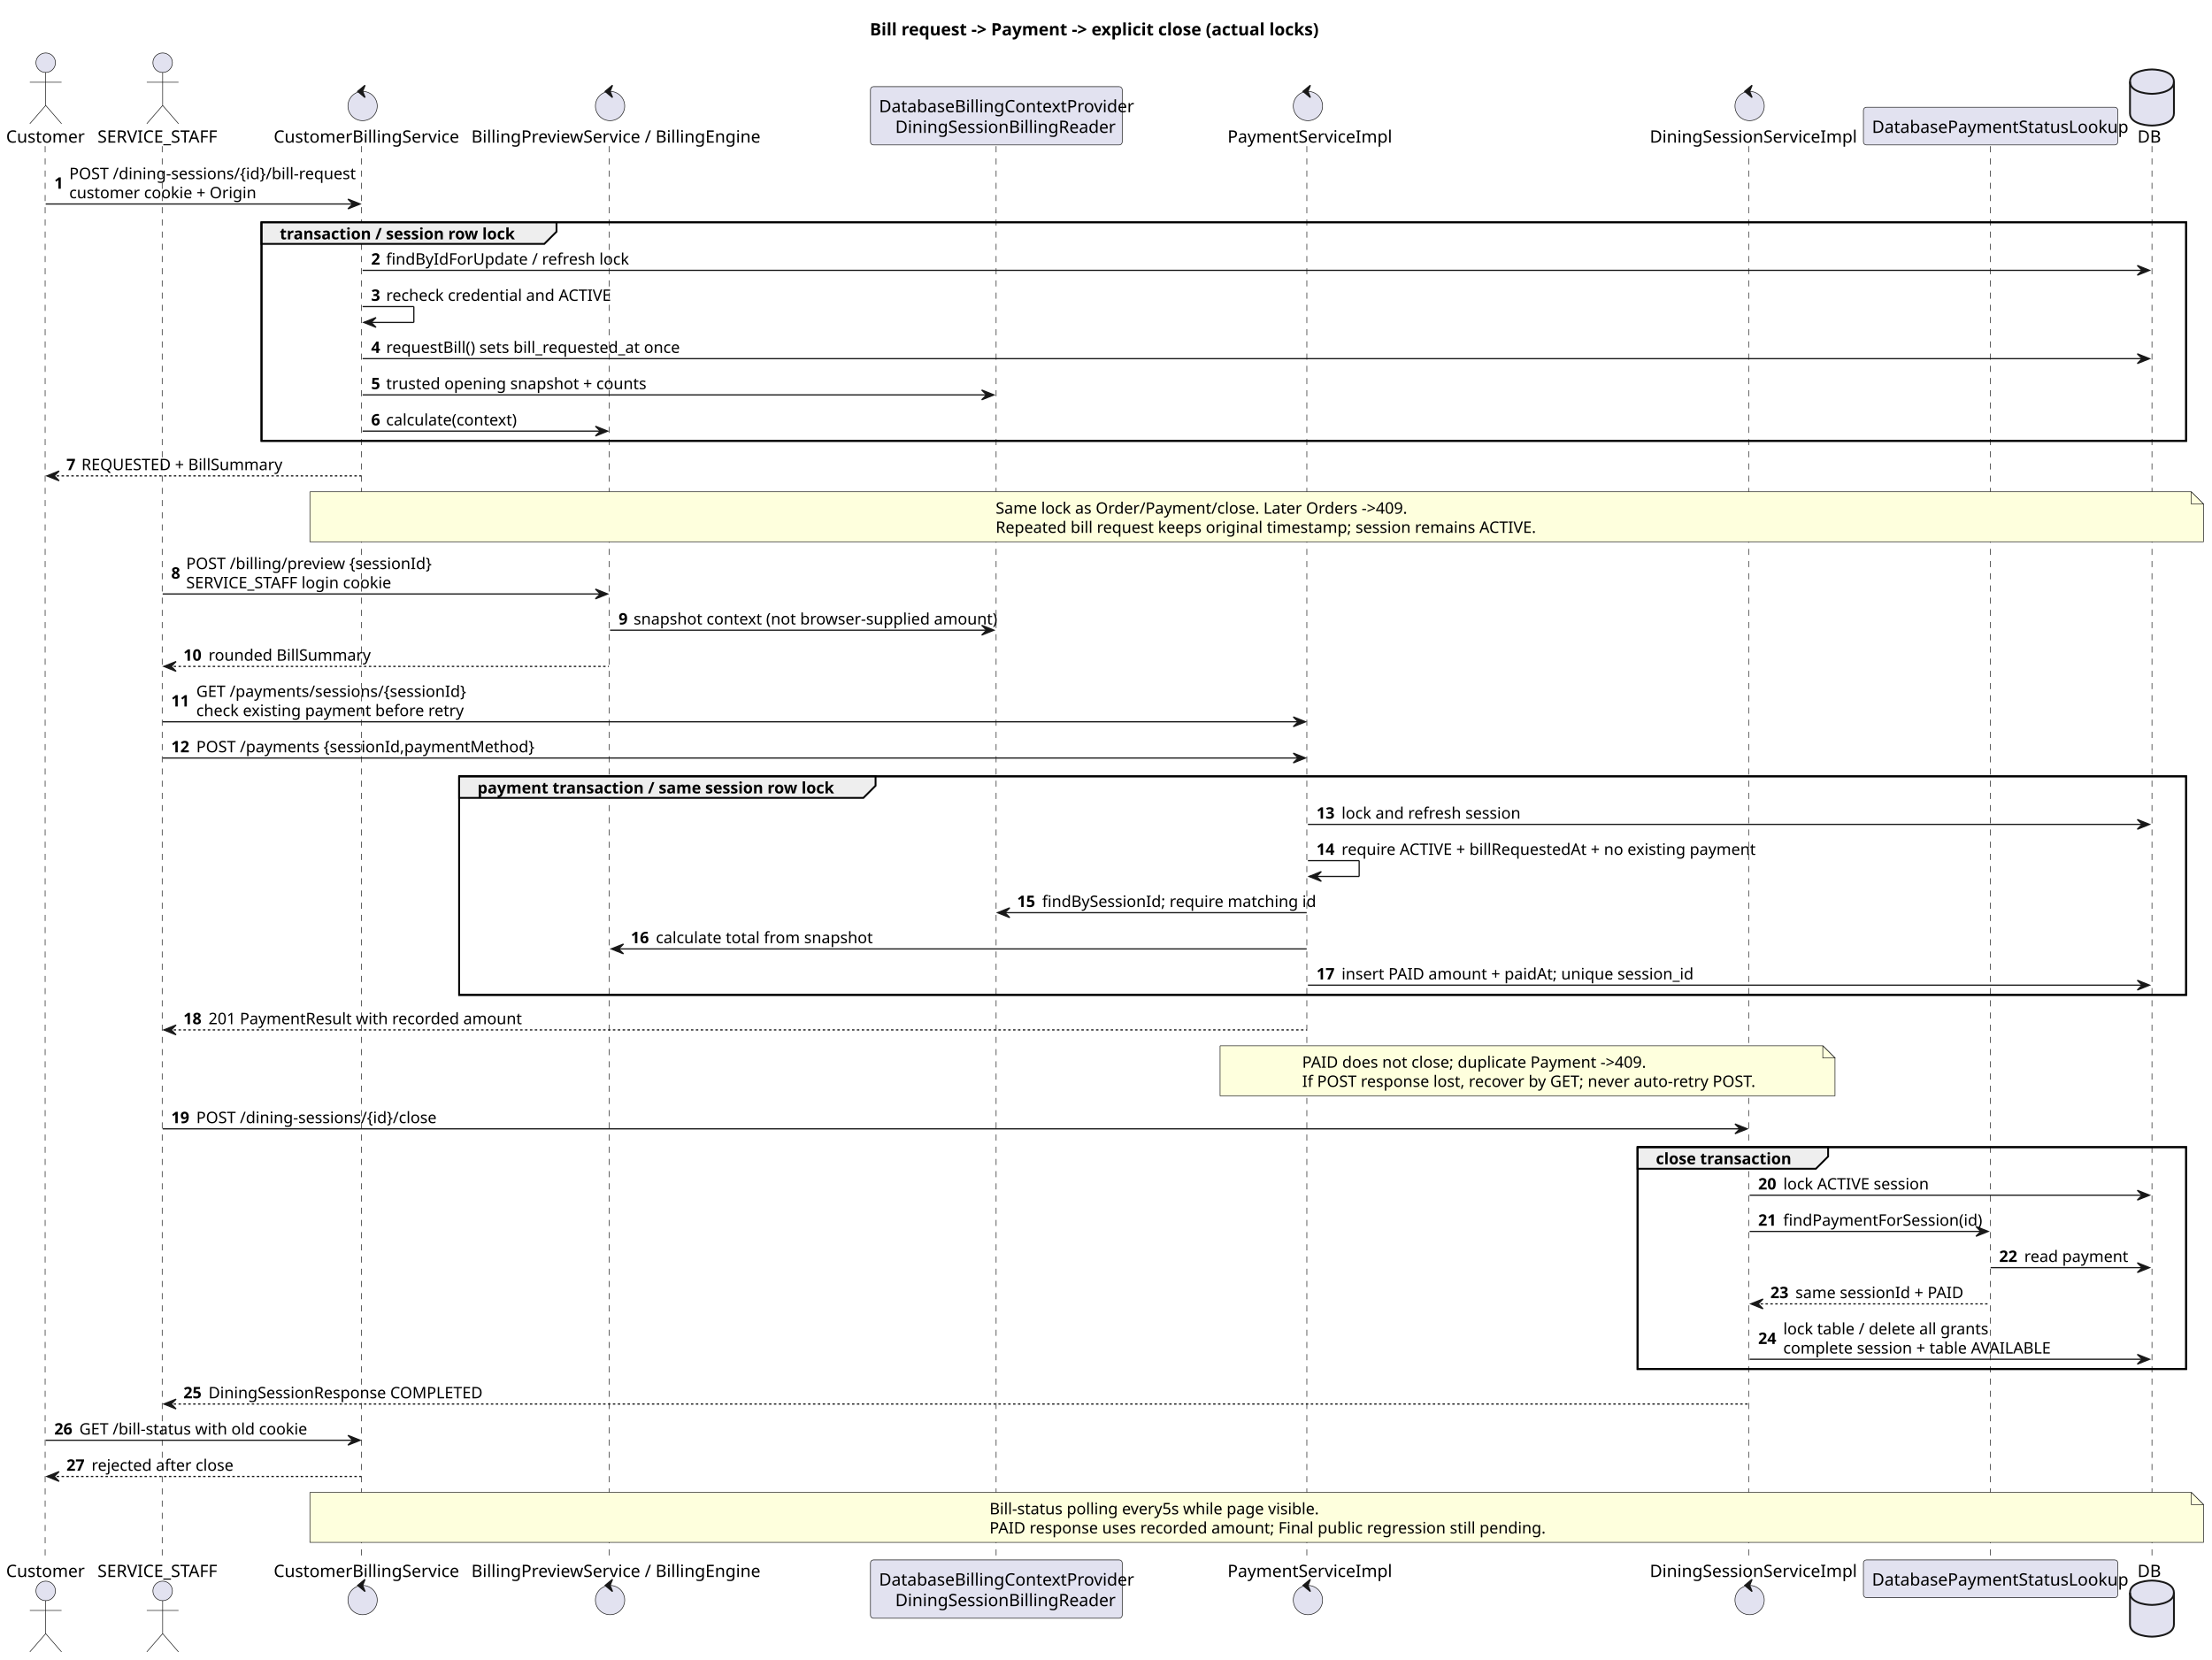
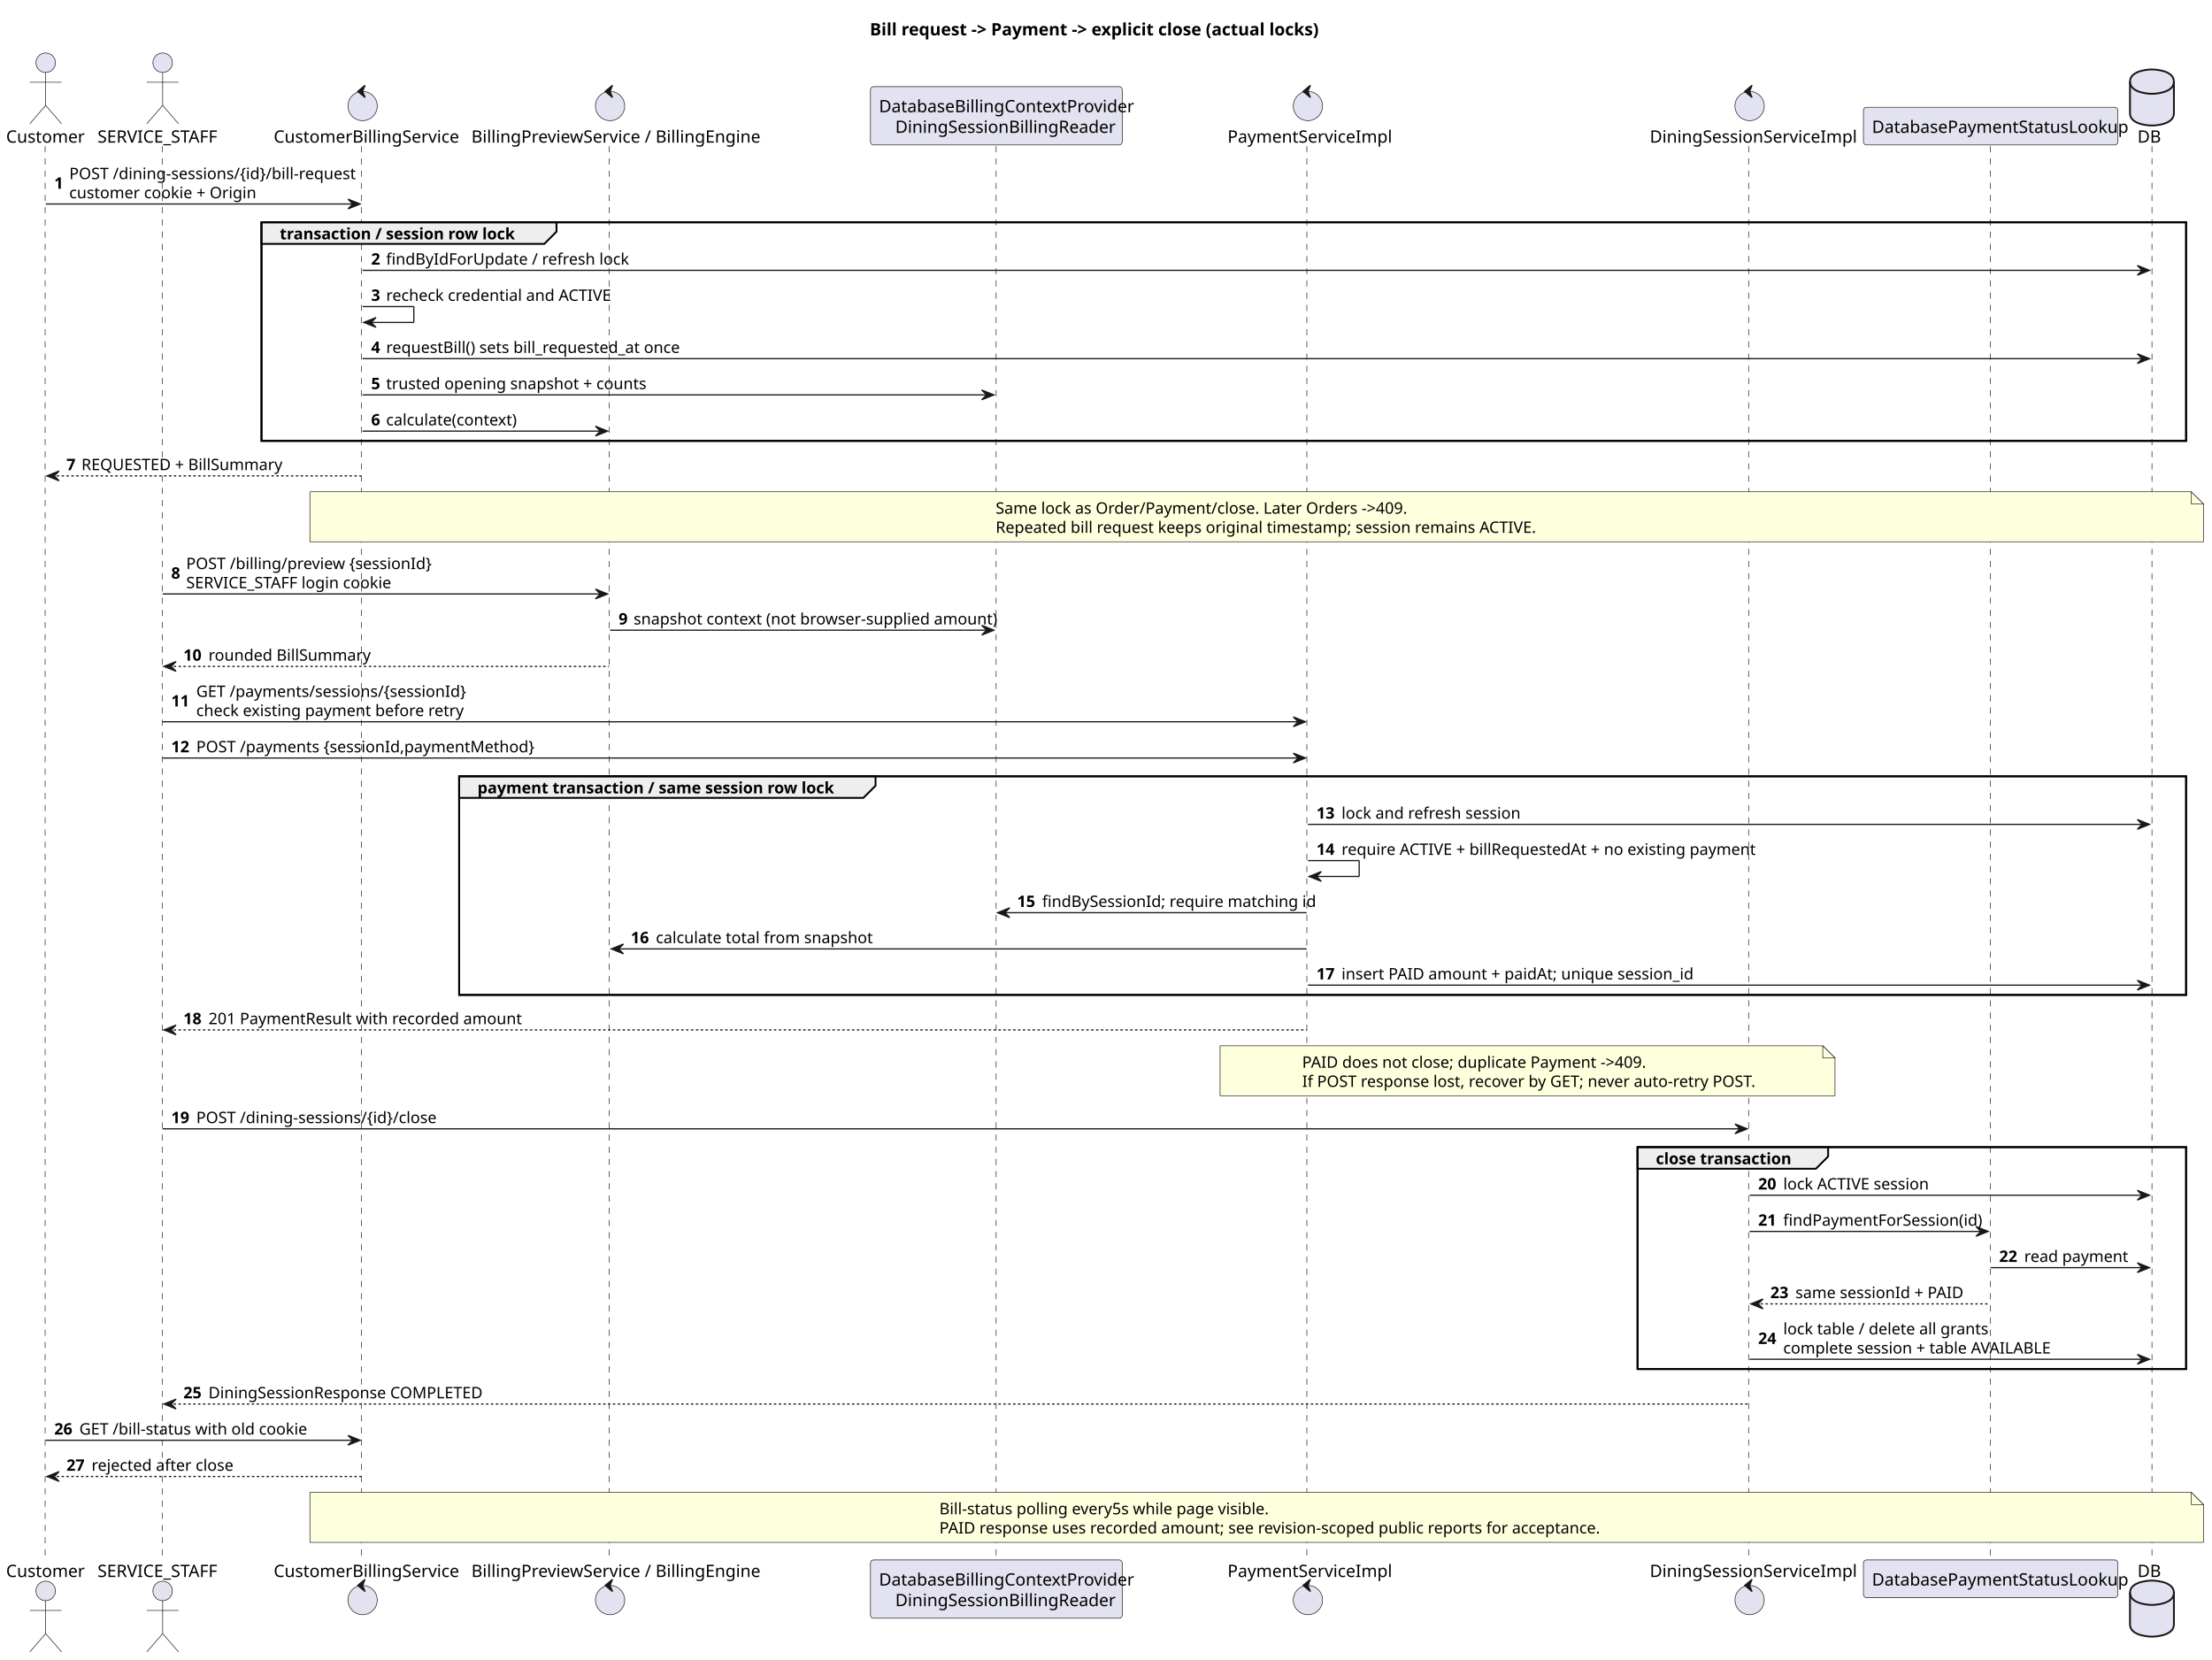
<svg xmlns="http://www.w3.org/2000/svg" contentStyleType="text/css" data-diagram-type="SEQUENCE" height="1360px" preserveAspectRatio="none" style="width:1813px;height:1360px;background:#FFFFFF;" version="1.1" viewBox="0 0 1813 1360" width="1813px" zoomAndPan="magnify">
  <defs />
  <g>
    <text fill="#000000" font-family="Tahoma" font-size="14" font-weight="bold" lengthAdjust="spacing" textLength="384.631" x="712.914" y="29.007">Bill request -&gt; Payment -&gt; explicit close (actual locks)</text>
    <rect fill="transparent" height="179.148" style="stroke:#000000;stroke-width:1.5;" width="1577.459" x="214.33" y="182.18" />
    <rect fill="transparent" height="179.148" style="stroke:#000000;stroke-width:1.5;" width="1415.441" x="376.348" y="636.242" />
    <rect fill="transparent" height="181.84" style="stroke:#000000;stroke-width:1.5;" width="449.59" x="1342.199" y="940.156" />
    <g>
      <rect fill="transparent" height="1159.656" width="8" x="33.459" y="119.797" />
      <line style="stroke:#181818;stroke-width:0.5;stroke-dasharray:5.0,5.0;" x1="37" x2="37" y1="119.797" y2="1279.453" />
    </g>
    <g>
      <rect fill="transparent" height="1159.656" width="8" x="129.317" y="119.797" />
      <line style="stroke:#181818;stroke-width:0.5;stroke-dasharray:5.0,5.0;" x1="132.919" x2="132.919" y1="119.797" y2="1279.453" />
    </g>
    <g>
      <rect fill="transparent" height="1159.656" width="8" x="293.193" y="119.797" />
      <line style="stroke:#181818;stroke-width:0.5;stroke-dasharray:5.0,5.0;" x1="296.33" x2="296.33" y1="119.797" y2="1279.453" />
    </g>
    <g>
      <rect fill="transparent" height="1159.656" width="8" x="496.018" y="119.797" />
      <line style="stroke:#181818;stroke-width:0.5;stroke-dasharray:5.0,5.0;" x1="499.348" x2="499.348" y1="119.797" y2="1279.453" />
    </g>
    <g>
      <rect fill="transparent" height="1159.656" width="8" x="812.621" y="119.797" />
      <line style="stroke:#181818;stroke-width:0.5;stroke-dasharray:5.0,5.0;" x1="816.449" x2="816.449" y1="119.797" y2="1279.453" />
    </g>
    <g>
      <rect fill="transparent" height="1159.656" width="8" x="1068" y="119.797" />
      <line style="stroke:#181818;stroke-width:0.5;stroke-dasharray:5.0,5.0;" x1="1071.106" x2="1071.106" y1="119.797" y2="1279.453" />
    </g>
    <g>
      <rect fill="transparent" height="1159.656" width="8" x="1430.024" y="119.797" />
      <line style="stroke:#181818;stroke-width:0.5;stroke-dasharray:5.0,5.0;" x1="1433.199" x2="1433.199" y1="119.797" y2="1279.453" />
    </g>
    <g>
      <rect fill="transparent" height="1159.656" width="8" x="1627.544" y="119.797" />
      <line style="stroke:#181818;stroke-width:0.5;stroke-dasharray:5.0,5.0;" x1="1631.3" x2="1631.3" y1="119.797" y2="1279.453" />
    </g>
    <g>
      <rect fill="transparent" height="1159.656" width="8" x="1759.789" y="119.797" />
      <line style="stroke:#181818;stroke-width:0.5;stroke-dasharray:5.0,5.0;" x1="1763.789" x2="1763.789" y1="119.797" y2="1279.453" />
    </g>
    <text fill="#000000" font-family="Tahoma" font-size="14" lengthAdjust="spacing" textLength="58.919" x="5" y="116.905">Customer</text>
    <ellipse cx="37.459" cy="51.398" fill="#E2E2F0" rx="8" ry="8" style="stroke:#181818;stroke-width:0.5;" />
    <path d="M37.459,59.398 L37.459,86.398 M24.459,67.398 L50.459,67.398 M37.459,86.398 L24.459,101.398 M37.459,86.398 L50.459,101.398 " fill="transparent" style="stroke:#181818;stroke-width:0.5;" />
    <text fill="#000000" font-family="Tahoma" font-size="14" lengthAdjust="spacing" textLength="58.919" x="5" y="1292.46">Customer</text>
    <ellipse cx="37.459" cy="1303.852" fill="#E2E2F0" rx="8" ry="8" style="stroke:#181818;stroke-width:0.5;" />
    <path d="M37.459,1311.852 L37.459,1338.852 M24.459,1319.852 L50.459,1319.852 M37.459,1338.852 L24.459,1353.852 M37.459,1338.852 L50.459,1353.852 " fill="transparent" style="stroke:#181818;stroke-width:0.5;" />
    <text fill="#000000" font-family="Tahoma" font-size="14" lengthAdjust="spacing" textLength="100.796" x="79.919" y="116.905">SERVICE_STAFF</text>
    <ellipse cx="133.317" cy="51.398" fill="#E2E2F0" rx="8" ry="8" style="stroke:#181818;stroke-width:0.5;" />
    <path d="M133.317,59.398 L133.317,86.398 M120.317,67.398 L146.317,67.398 M133.317,86.398 L120.317,101.398 M133.317,86.398 L146.317,101.398 " fill="transparent" style="stroke:#181818;stroke-width:0.5;" />
    <text fill="#000000" font-family="Tahoma" font-size="14" lengthAdjust="spacing" textLength="100.796" x="79.919" y="1292.46">SERVICE_STAFF</text>
    <ellipse cx="133.317" cy="1303.852" fill="#E2E2F0" rx="8" ry="8" style="stroke:#181818;stroke-width:0.5;" />
    <path d="M133.317,1311.852 L133.317,1338.852 M120.317,1319.852 L146.317,1319.852 M133.317,1338.852 L120.317,1353.852 M133.317,1338.852 L146.317,1353.852 " fill="transparent" style="stroke:#181818;stroke-width:0.5;" />
    <text fill="#000000" font-family="Tahoma" font-size="14" lengthAdjust="spacing" textLength="139.727" x="224.33" y="116.905">CustomerBillingService</text>
    <ellipse cx="297.193" cy="86.898" fill="#E2E2F0" rx="12" ry="12" style="stroke:#181818;stroke-width:0.5;" />
    <polygon fill="#181818" points="293.193,74.898,299.193,69.898,297.193,74.898,299.193,79.898,293.193,74.898" style="stroke:#181818;stroke-width:1;" />
    <text fill="#000000" font-family="Tahoma" font-size="14" lengthAdjust="spacing" textLength="139.727" x="224.33" y="1292.46">CustomerBillingService</text>
    <ellipse cx="297.193" cy="1311.352" fill="#E2E2F0" rx="12" ry="12" style="stroke:#181818;stroke-width:0.5;" />
    <polygon fill="#181818" points="293.193,1299.352,299.193,1294.352,297.193,1299.352,299.193,1304.352,293.193,1299.352" style="stroke:#181818;stroke-width:1;" />
    <text fill="#000000" font-family="Tahoma" font-size="14" lengthAdjust="spacing" textLength="221.341" x="386.348" y="116.905">BillingPreviewService / BillingEngine</text>
    <ellipse cx="500.018" cy="86.898" fill="#E2E2F0" rx="12" ry="12" style="stroke:#181818;stroke-width:0.5;" />
    <polygon fill="#181818" points="496.018,74.898,502.018,69.898,500.018,74.898,502.018,79.898,496.018,74.898" style="stroke:#181818;stroke-width:1;" />
    <text fill="#000000" font-family="Tahoma" font-size="14" lengthAdjust="spacing" textLength="221.341" x="386.348" y="1292.46">BillingPreviewService / BillingEngine</text>
    <ellipse cx="500.018" cy="1311.352" fill="#E2E2F0" rx="12" ry="12" style="stroke:#181818;stroke-width:0.5;" />
    <polygon fill="#181818" points="496.018,1299.352,502.018,1294.352,500.018,1299.352,502.018,1304.352,496.018,1299.352" style="stroke:#181818;stroke-width:1;" />
    <rect fill="#E2E2F0" height="47.797" rx="2.5" ry="2.5" style="stroke:#181818;stroke-width:0.5;" width="206.343" x="713.449" y="71" />
    <text fill="#000000" font-family="Tahoma" font-size="14" lengthAdjust="spacing" textLength="192.343" x="720.449" y="92.007">DatabaseBillingContextProvider</text>
    <text fill="#000000" font-family="Tahoma" font-size="14" lengthAdjust="spacing" textLength="165.669" x="733.786" y="108.905">DiningSessionBillingReader</text>
    <rect fill="#E2E2F0" height="47.797" rx="2.5" ry="2.5" style="stroke:#181818;stroke-width:0.5;" width="206.343" x="713.449" y="1278.453" />
    <text fill="#000000" font-family="Tahoma" font-size="14" lengthAdjust="spacing" textLength="192.343" x="720.449" y="1299.46">DatabaseBillingContextProvider</text>
    <text fill="#000000" font-family="Tahoma" font-size="14" lengthAdjust="spacing" textLength="165.669" x="733.786" y="1316.358">DiningSessionBillingReader</text>
    <text fill="#000000" font-family="Tahoma" font-size="14" lengthAdjust="spacing" textLength="125.788" x="1006.106" y="116.905">PaymentServiceImpl</text>
    <ellipse cx="1072" cy="86.898" fill="#E2E2F0" rx="12" ry="12" style="stroke:#181818;stroke-width:0.5;" />
    <polygon fill="#181818" points="1068,74.898,1074,69.898,1072,74.898,1074,79.898,1068,74.898" style="stroke:#181818;stroke-width:1;" />
    <text fill="#000000" font-family="Tahoma" font-size="14" lengthAdjust="spacing" textLength="125.788" x="1006.106" y="1292.46">PaymentServiceImpl</text>
    <ellipse cx="1072" cy="1311.352" fill="#E2E2F0" rx="12" ry="12" style="stroke:#181818;stroke-width:0.5;" />
    <polygon fill="#181818" points="1068,1299.352,1074,1294.352,1072,1299.352,1074,1304.352,1068,1299.352" style="stroke:#181818;stroke-width:1;" />
    <text fill="#000000" font-family="Tahoma" font-size="14" lengthAdjust="spacing" textLength="157.65" x="1352.199" y="116.905">DiningSessionServiceImpl</text>
    <ellipse cx="1434.024" cy="86.898" fill="#E2E2F0" rx="12" ry="12" style="stroke:#181818;stroke-width:0.5;" />
    <polygon fill="#181818" points="1430.024,74.898,1436.024,69.898,1434.024,74.898,1436.024,79.898,1430.024,74.898" style="stroke:#181818;stroke-width:1;" />
    <text fill="#000000" font-family="Tahoma" font-size="14" lengthAdjust="spacing" textLength="157.65" x="1352.199" y="1292.46">DiningSessionServiceImpl</text>
    <ellipse cx="1434.024" cy="1311.352" fill="#E2E2F0" rx="12" ry="12" style="stroke:#181818;stroke-width:0.5;" />
    <polygon fill="#181818" points="1430.024,1299.352,1436.024,1294.352,1434.024,1299.352,1436.024,1304.352,1430.024,1299.352" style="stroke:#181818;stroke-width:1;" />
    <rect fill="#E2E2F0" height="30.898" rx="2.5" ry="2.5" style="stroke:#181818;stroke-width:0.5;" width="208.489" x="1527.3" y="87.898" />
    <text fill="#000000" font-family="Tahoma" font-size="14" lengthAdjust="spacing" textLength="194.489" x="1534.3" y="108.905">DatabasePaymentStatusLookup</text>
    <rect fill="#E2E2F0" height="30.898" rx="2.5" ry="2.5" style="stroke:#181818;stroke-width:0.5;" width="208.489" x="1527.3" y="1278.453" />
    <text fill="#000000" font-family="Tahoma" font-size="14" lengthAdjust="spacing" textLength="194.489" x="1534.3" y="1299.46">DatabasePaymentStatusLookup</text>
    <text fill="#000000" font-family="Tahoma" font-size="14" lengthAdjust="spacing" textLength="17.746" x="1751.916" y="116.905">DB</text>
    <path d="M1745.789,66.898 C1745.789,56.898 1763.789,56.898 1763.789,56.898 C1763.789,56.898 1781.789,56.898 1781.789,66.898 L1781.789,92.898 C1781.789,102.898 1763.789,102.898 1763.789,102.898 C1763.789,102.898 1745.789,102.898 1745.789,92.898 L1745.789,66.898 " fill="#E2E2F0" style="stroke:#181818;stroke-width:1.5;" />
    <path d="M1745.789,66.898 C1745.789,76.898 1763.789,76.898 1763.789,76.898 C1763.789,76.898 1781.789,76.898 1781.789,66.898 " fill="transparent" style="stroke:#181818;stroke-width:1.5;" />
    <text fill="#000000" font-family="Tahoma" font-size="14" lengthAdjust="spacing" textLength="17.746" x="1751.916" y="1292.46">DB</text>
    <path d="M1745.789,1305.352 C1745.789,1295.352 1763.789,1295.352 1763.789,1295.352 C1763.789,1295.352 1781.789,1295.352 1781.789,1305.352 L1781.789,1331.352 C1781.789,1341.352 1763.789,1341.352 1763.789,1341.352 C1763.789,1341.352 1745.789,1341.352 1745.789,1331.352 L1745.789,1305.352 " fill="#E2E2F0" style="stroke:#181818;stroke-width:1.5;" />
    <path d="M1745.789,1305.352 C1745.789,1315.352 1763.789,1315.352 1763.789,1315.352 C1763.789,1315.352 1781.789,1315.352 1781.789,1305.352 " fill="transparent" style="stroke:#181818;stroke-width:1.5;" />
    <polygon fill="#181818" points="285.193,163.18,295.193,167.18,285.193,171.18,289.193,167.18" style="stroke:#181818;stroke-width:1;" />
    <line style="stroke:#181818;stroke-width:1;" x1="37.459" x2="291.193" y1="167.18" y2="167.18" />
    <text fill="#000000" font-family="Tahoma" font-size="13" font-weight="bold" lengthAdjust="spacing" textLength="8.277" x="44.459" y="154.649">1</text>
    <text fill="#000000" font-family="Tahoma" font-size="13" lengthAdjust="spacing" textLength="223.457" x="56.737" y="146.803">POST /dining-sessions/{id}/bill-request</text>
    <text fill="#000000" font-family="Tahoma" font-size="13" lengthAdjust="spacing" textLength="145.209" x="56.737" y="162.495">customer cookie + Origin</text>
    <path d="M214.33,182.18 L456.127,182.18 L456.127,189.871 L446.127,199.871 L214.33,199.871 L214.33,182.18 " fill="#EEEEEE" style="stroke:#000000;stroke-width:1.5;" />
    <rect fill="transparent" height="179.148" style="stroke:#000000;stroke-width:1.5;" width="1577.459" x="214.33" y="182.18" />
    <text fill="#000000" font-family="Tahoma" font-size="13" font-weight="bold" lengthAdjust="spacing" textLength="196.796" x="229.33" y="196.186">transaction / session row lock</text>
    <polygon fill="#181818" points="1751.789,217.562,1761.789,221.562,1751.789,225.562,1755.789,221.562" style="stroke:#181818;stroke-width:1;" />
    <line style="stroke:#181818;stroke-width:1;" x1="297.193" x2="1757.789" y1="221.562" y2="221.562" />
    <text fill="#000000" font-family="Tahoma" font-size="13" font-weight="bold" lengthAdjust="spacing" textLength="8.277" x="304.193" y="216.877">2</text>
    <text fill="#000000" font-family="Tahoma" font-size="13" lengthAdjust="spacing" textLength="187.053" x="316.471" y="216.877">findByIdForUpdate / refresh lock</text>
    <line style="stroke:#181818;stroke-width:1;" x1="297.193" x2="339.193" y1="251.254" y2="251.254" />
    <line style="stroke:#181818;stroke-width:1;" x1="339.193" x2="339.193" y1="251.254" y2="264.254" />
    <line style="stroke:#181818;stroke-width:1;" x1="298.193" x2="339.193" y1="264.254" y2="264.254" />
    <polygon fill="#181818" points="308.193,260.254,298.193,264.254,308.193,268.254,304.193,264.254" style="stroke:#181818;stroke-width:1;" />
    <text fill="#000000" font-family="Tahoma" font-size="13" font-weight="bold" lengthAdjust="spacing" textLength="8.277" x="304.193" y="246.569">3</text>
    <text fill="#000000" font-family="Tahoma" font-size="13" lengthAdjust="spacing" textLength="176.547" x="316.471" y="246.569">recheck credential and ACTIVE</text>
    <polygon fill="#181818" points="1751.789,289.945,1761.789,293.945,1751.789,297.945,1755.789,293.945" style="stroke:#181818;stroke-width:1;" />
    <line style="stroke:#181818;stroke-width:1;" x1="297.193" x2="1757.789" y1="293.945" y2="293.945" />
    <text fill="#000000" font-family="Tahoma" font-size="13" font-weight="bold" lengthAdjust="spacing" textLength="8.277" x="304.193" y="289.26">4</text>
    <text fill="#000000" font-family="Tahoma" font-size="13" lengthAdjust="spacing" textLength="230.058" x="316.471" y="289.26">requestBill() sets bill_requested_at once</text>
    <polygon fill="#181818" points="804.621,319.637,814.621,323.637,804.621,327.637,808.621,323.637" style="stroke:#181818;stroke-width:1;" />
    <line style="stroke:#181818;stroke-width:1;" x1="297.193" x2="810.621" y1="323.637" y2="323.637" />
    <text fill="#000000" font-family="Tahoma" font-size="13" font-weight="bold" lengthAdjust="spacing" textLength="8.277" x="304.193" y="318.952">5</text>
    <text fill="#000000" font-family="Tahoma" font-size="13" lengthAdjust="spacing" textLength="201.132" x="316.471" y="318.952">trusted opening snapshot + counts</text>
    <polygon fill="#181818" points="488.018,349.328,498.018,353.328,488.018,357.328,492.018,353.328" style="stroke:#181818;stroke-width:1;" />
    <line style="stroke:#181818;stroke-width:1;" x1="297.193" x2="494.018" y1="353.328" y2="353.328" />
    <text fill="#000000" font-family="Tahoma" font-size="13" font-weight="bold" lengthAdjust="spacing" textLength="8.277" x="304.193" y="348.643">6</text>
    <text fill="#000000" font-family="Tahoma" font-size="13" lengthAdjust="spacing" textLength="102.261" x="316.471" y="348.643">calculate(context)</text>
    <polygon fill="#181818" points="48.459,386.019,38.459,390.019,48.459,394.019,44.459,390.019" style="stroke:#181818;stroke-width:1;" />
    <line style="stroke:#181818;stroke-width:1;stroke-dasharray:2.0,2.0;" x1="42.459" x2="296.193" y1="390.019" y2="390.019" />
    <text fill="#000000" font-family="Tahoma" font-size="13" font-weight="bold" lengthAdjust="spacing" textLength="8.277" x="54.459" y="385.334">7</text>
    <text fill="#000000" font-family="Tahoma" font-size="13" lengthAdjust="spacing" textLength="159.79" x="66.737" y="385.334">REQUESTED + BillSummary</text>
    <path d="M254,403.019 L254,444.019 L1806,444.019 L1806,413.019 L1796,403.019 L254,403.019 " fill="#FEFFDD" style="stroke:#181818;stroke-width:0.5;" />
    <path d="M1796,403.019 L1796,413.019 L1806,413.019 L1796,403.019 " fill="#FEFFDD" style="stroke:#181818;stroke-width:0.5;" />
    <text fill="#000000" font-family="Tahoma" font-size="13" lengthAdjust="spacing" textLength="323.267" x="816.054" y="421.026">Same lock as Order/Payment/close. Later Orders -&gt;409.</text>
    <text fill="#000000" font-family="Tahoma" font-size="13" lengthAdjust="spacing" textLength="419.352" x="816.054" y="436.717">Repeated bill request keeps original timestamp; session remains ACTIVE.</text>
    <polygon fill="#181818" points="488.018,482.785,498.018,486.785,488.018,490.785,492.018,486.785" style="stroke:#181818;stroke-width:1;" />
    <line style="stroke:#181818;stroke-width:1;" x1="133.317" x2="494.018" y1="486.785" y2="486.785" />
    <text fill="#000000" font-family="Tahoma" font-size="13" font-weight="bold" lengthAdjust="spacing" textLength="8.277" x="140.317" y="474.254">8</text>
    <text fill="#000000" font-family="Tahoma" font-size="13" lengthAdjust="spacing" textLength="193.47" x="152.594" y="466.409">POST /billing/preview {sessionId}</text>
    <text fill="#000000" font-family="Tahoma" font-size="13" lengthAdjust="spacing" textLength="165.56" x="152.594" y="482.1">SERVICE_STAFF login cookie</text>
    <polygon fill="#181818" points="804.621,512.477,814.621,516.477,804.621,520.477,808.621,516.477" style="stroke:#181818;stroke-width:1;" />
    <line style="stroke:#181818;stroke-width:1;" x1="500.018" x2="810.621" y1="516.477" y2="516.477" />
    <text fill="#000000" font-family="Tahoma" font-size="13" font-weight="bold" lengthAdjust="spacing" textLength="8.277" x="507.018" y="511.791">9</text>
    <text fill="#000000" font-family="Tahoma" font-size="13" lengthAdjust="spacing" textLength="280.325" x="519.295" y="511.791">snapshot context (not browser-supplied amount)</text>
    <polygon fill="#181818" points="144.317,542.168,134.317,546.168,144.317,550.168,140.317,546.168" style="stroke:#181818;stroke-width:1;" />
    <line style="stroke:#181818;stroke-width:1;stroke-dasharray:2.0,2.0;" x1="138.317" x2="499.018" y1="546.168" y2="546.168" />
    <text fill="#000000" font-family="Tahoma" font-size="13" font-weight="bold" lengthAdjust="spacing" textLength="16.555" x="150.317" y="541.483">10</text>
    <text fill="#000000" font-family="Tahoma" font-size="13" lengthAdjust="spacing" textLength="122.402" x="170.872" y="541.483">rounded BillSummary</text>
    <polygon fill="#181818" points="1060,587.551,1070,591.551,1060,595.551,1064,591.551" style="stroke:#181818;stroke-width:1;" />
    <line style="stroke:#181818;stroke-width:1;" x1="133.317" x2="1066" y1="591.551" y2="591.551" />
    <text fill="#000000" font-family="Tahoma" font-size="13" font-weight="bold" lengthAdjust="spacing" textLength="16.555" x="140.317" y="579.02">11</text>
    <text fill="#000000" font-family="Tahoma" font-size="13" lengthAdjust="spacing" textLength="211.561" x="160.872" y="571.174">GET /payments/sessions/{sessionId}</text>
    <text fill="#000000" font-family="Tahoma" font-size="13" lengthAdjust="spacing" textLength="206.248" x="160.872" y="586.866">check existing payment before retry</text>
    <polygon fill="#181818" points="1060,617.242,1070,621.242,1060,625.242,1064,621.242" style="stroke:#181818;stroke-width:1;" />
    <line style="stroke:#181818;stroke-width:1;" x1="133.317" x2="1066" y1="621.242" y2="621.242" />
    <text fill="#000000" font-family="Tahoma" font-size="13" font-weight="bold" lengthAdjust="spacing" textLength="16.555" x="140.317" y="616.557">12</text>
    <text fill="#000000" font-family="Tahoma" font-size="13" lengthAdjust="spacing" textLength="262.469" x="160.872" y="616.557">POST /payments {sessionId,paymentMethod}</text>
    <path d="M376.348,636.242 L717.637,636.242 L717.637,643.934 L707.637,653.934 L376.348,653.934 L376.348,636.242 " fill="#EEEEEE" style="stroke:#000000;stroke-width:1.5;" />
    <rect fill="transparent" height="179.148" style="stroke:#000000;stroke-width:1.5;" width="1415.441" x="376.348" y="636.242" />
    <text fill="#000000" font-family="Tahoma" font-size="13" font-weight="bold" lengthAdjust="spacing" textLength="296.29" x="391.348" y="650.249">payment transaction / same session row lock</text>
    <polygon fill="#181818" points="1751.789,671.625,1761.789,675.625,1751.789,679.625,1755.789,675.625" style="stroke:#181818;stroke-width:1;" />
    <line style="stroke:#181818;stroke-width:1;" x1="1072" x2="1757.789" y1="675.625" y2="675.625" />
    <text fill="#000000" font-family="Tahoma" font-size="13" font-weight="bold" lengthAdjust="spacing" textLength="16.555" x="1079" y="670.94">13</text>
    <text fill="#000000" font-family="Tahoma" font-size="13" lengthAdjust="spacing" textLength="137.719" x="1099.555" y="670.94">lock and refresh session</text>
    <line style="stroke:#181818;stroke-width:1;" x1="1072" x2="1114" y1="705.316" y2="705.316" />
    <line style="stroke:#181818;stroke-width:1;" x1="1114" x2="1114" y1="705.316" y2="718.316" />
    <line style="stroke:#181818;stroke-width:1;" x1="1073" x2="1114" y1="718.316" y2="718.316" />
    <polygon fill="#181818" points="1083,714.316,1073,718.316,1083,722.316,1079,718.316" style="stroke:#181818;stroke-width:1;" />
    <text fill="#000000" font-family="Tahoma" font-size="13" font-weight="bold" lengthAdjust="spacing" textLength="16.555" x="1079" y="700.631">14</text>
    <text fill="#000000" font-family="Tahoma" font-size="13" lengthAdjust="spacing" textLength="327.469" x="1099.555" y="700.631">require ACTIVE + billRequestedAt + no existing payment</text>
    <polygon fill="#181818" points="827.621,744.008,817.621,748.008,827.621,752.008,823.621,748.008" style="stroke:#181818;stroke-width:1;" />
    <line style="stroke:#181818;stroke-width:1;" x1="821.621" x2="1071" y1="748.008" y2="748.008" />
    <text fill="#000000" font-family="Tahoma" font-size="13" font-weight="bold" lengthAdjust="spacing" textLength="16.555" x="833.621" y="743.323">15</text>
    <text fill="#000000" font-family="Tahoma" font-size="13" lengthAdjust="spacing" textLength="210.825" x="854.175" y="743.323">findBySessionId; require matching id</text>
    <polygon fill="#181818" points="511.018,773.699,501.018,777.699,511.018,781.699,507.018,777.699" style="stroke:#181818;stroke-width:1;" />
    <line style="stroke:#181818;stroke-width:1;" x1="505.018" x2="1071" y1="777.699" y2="777.699" />
    <text fill="#000000" font-family="Tahoma" font-size="13" font-weight="bold" lengthAdjust="spacing" textLength="16.555" x="517.018" y="773.014">16</text>
    <text fill="#000000" font-family="Tahoma" font-size="13" lengthAdjust="spacing" textLength="166.08" x="537.573" y="773.014">calculate total from snapshot</text>
    <polygon fill="#181818" points="1751.789,803.391,1761.789,807.391,1751.789,811.391,1755.789,807.391" style="stroke:#181818;stroke-width:1;" />
    <line style="stroke:#181818;stroke-width:1;" x1="1072" x2="1757.789" y1="807.391" y2="807.391" />
    <text fill="#000000" font-family="Tahoma" font-size="13" font-weight="bold" lengthAdjust="spacing" textLength="16.555" x="1079" y="802.706">17</text>
    <text fill="#000000" font-family="Tahoma" font-size="13" lengthAdjust="spacing" textLength="276.434" x="1099.555" y="802.706">insert PAID amount + paidAt; unique session_id</text>
    <polygon fill="#181818" points="144.317,840.082,134.317,844.082,144.317,848.082,140.317,844.082" style="stroke:#181818;stroke-width:1;" />
    <line style="stroke:#181818;stroke-width:1;stroke-dasharray:2.0,2.0;" x1="138.317" x2="1071" y1="844.082" y2="844.082" />
    <text fill="#000000" font-family="Tahoma" font-size="13" font-weight="bold" lengthAdjust="spacing" textLength="16.555" x="150.317" y="839.397">18</text>
    <text fill="#000000" font-family="Tahoma" font-size="13" lengthAdjust="spacing" textLength="240.989" x="170.872" y="839.397">201 PaymentResult with recorded amount</text>
    <path d="M1000,857.082 L1000,898.082 L1504,898.082 L1504,867.082 L1494,857.082 L1000,857.082 " fill="#FEFFDD" style="stroke:#181818;stroke-width:0.5;" />
    <path d="M1494,857.082 L1494,867.082 L1504,867.082 L1494,857.082 " fill="#FEFFDD" style="stroke:#181818;stroke-width:0.5;" />
    <text fill="#000000" font-family="Tahoma" font-size="13" lengthAdjust="spacing" textLength="272.619" x="1067.271" y="875.088">PAID does not close; duplicate Payment -&gt;409.</text>
    <text fill="#000000" font-family="Tahoma" font-size="13" lengthAdjust="spacing" textLength="361.201" x="1067.271" y="890.78">If POST response lost, recover by GET; never auto-retry POST.</text>
    <polygon fill="#181818" points="1422.024,921.156,1432.024,925.156,1422.024,929.156,1426.024,925.156" style="stroke:#181818;stroke-width:1;" />
    <line style="stroke:#181818;stroke-width:1;" x1="133.317" x2="1428.024" y1="925.156" y2="925.156" />
    <text fill="#000000" font-family="Tahoma" font-size="13" font-weight="bold" lengthAdjust="spacing" textLength="16.555" x="140.317" y="920.471">19</text>
    <text fill="#000000" font-family="Tahoma" font-size="13" lengthAdjust="spacing" textLength="188.354" x="160.872" y="920.471">POST /dining-sessions/{id}/close</text>
    <path d="M1342.199,940.156 L1498.359,940.156 L1498.359,947.848 L1488.359,957.848 L1342.199,957.848 L1342.199,940.156 " fill="#EEEEEE" style="stroke:#000000;stroke-width:1.5;" />
    <rect fill="transparent" height="181.84" style="stroke:#000000;stroke-width:1.5;" width="449.59" x="1342.199" y="940.156" />
    <text fill="#000000" font-family="Tahoma" font-size="13" font-weight="bold" lengthAdjust="spacing" textLength="111.16" x="1357.199" y="954.163">close transaction</text>
    <polygon fill="#181818" points="1751.789,975.539,1761.789,979.539,1751.789,983.539,1755.789,979.539" style="stroke:#181818;stroke-width:1;" />
    <line style="stroke:#181818;stroke-width:1;" x1="1434.024" x2="1757.789" y1="979.539" y2="979.539" />
    <text fill="#000000" font-family="Tahoma" font-size="13" font-weight="bold" lengthAdjust="spacing" textLength="16.555" x="1441.024" y="974.854">20</text>
    <text fill="#000000" font-family="Tahoma" font-size="13" lengthAdjust="spacing" textLength="115.248" x="1461.579" y="974.854">lock ACTIVE session</text>
    <polygon fill="#181818" points="1619.544,1005.231,1629.544,1009.231,1619.544,1013.231,1623.544,1009.231" style="stroke:#181818;stroke-width:1;" />
    <line style="stroke:#181818;stroke-width:1;" x1="1434.024" x2="1625.544" y1="1009.231" y2="1009.231" />
    <text fill="#000000" font-family="Tahoma" font-size="13" font-weight="bold" lengthAdjust="spacing" textLength="16.555" x="1441.024" y="1004.545">21</text>
    <text fill="#000000" font-family="Tahoma" font-size="13" lengthAdjust="spacing" textLength="152.966" x="1461.579" y="1004.545">findPaymentForSession(id)</text>
    <polygon fill="#181818" points="1751.789,1034.922,1761.789,1038.922,1751.789,1042.922,1755.789,1038.922" style="stroke:#181818;stroke-width:1;" />
    <line style="stroke:#181818;stroke-width:1;" x1="1631.544" x2="1757.789" y1="1038.922" y2="1038.922" />
    <text fill="#000000" font-family="Tahoma" font-size="13" font-weight="bold" lengthAdjust="spacing" textLength="16.555" x="1638.544" y="1034.237">22</text>
    <text fill="#000000" font-family="Tahoma" font-size="13" lengthAdjust="spacing" textLength="79.441" x="1659.099" y="1034.237">read payment</text>
    <polygon fill="#181818" points="1445.024,1064.613,1435.024,1068.613,1445.024,1072.613,1441.024,1068.613" style="stroke:#181818;stroke-width:1;" />
    <line style="stroke:#181818;stroke-width:1;stroke-dasharray:2.0,2.0;" x1="1439.024" x2="1630.544" y1="1068.613" y2="1068.613" />
    <text fill="#000000" font-family="Tahoma" font-size="13" font-weight="bold" lengthAdjust="spacing" textLength="16.555" x="1451.024" y="1063.928">23</text>
    <text fill="#000000" font-family="Tahoma" font-size="13" lengthAdjust="spacing" textLength="134.221" x="1471.579" y="1063.928">same sessionId + PAID</text>
    <polygon fill="#181818" points="1751.789,1109.996,1761.789,1113.996,1751.789,1117.996,1755.789,1113.996" style="stroke:#181818;stroke-width:1;" />
    <line style="stroke:#181818;stroke-width:1;" x1="1434.024" x2="1757.789" y1="1113.996" y2="1113.996" />
    <text fill="#000000" font-family="Tahoma" font-size="13" font-weight="bold" lengthAdjust="spacing" textLength="16.555" x="1441.024" y="1101.465">24</text>
    <text fill="#000000" font-family="Tahoma" font-size="13" lengthAdjust="spacing" textLength="159.847" x="1461.579" y="1093.62">lock table / delete all grants</text>
    <text fill="#000000" font-family="Tahoma" font-size="13" lengthAdjust="spacing" textLength="211.453" x="1461.579" y="1109.311">complete session + table AVAILABLE</text>
    <polygon fill="#181818" points="144.317,1146.688,134.317,1150.688,144.317,1154.688,140.317,1150.688" style="stroke:#181818;stroke-width:1;" />
    <line style="stroke:#181818;stroke-width:1;stroke-dasharray:2.0,2.0;" x1="138.317" x2="1433.024" y1="1150.688" y2="1150.688" />
    <text fill="#000000" font-family="Tahoma" font-size="13" font-weight="bold" lengthAdjust="spacing" textLength="16.555" x="150.317" y="1146.002">25</text>
    <text fill="#000000" font-family="Tahoma" font-size="13" lengthAdjust="spacing" textLength="209.974" x="170.872" y="1146.002">DiningSessionResponse COMPLETED</text>
    <polygon fill="#181818" points="285.193,1176.379,295.193,1180.379,285.193,1184.379,289.193,1180.379" style="stroke:#181818;stroke-width:1;" />
    <line style="stroke:#181818;stroke-width:1;" x1="37.459" x2="291.193" y1="1180.379" y2="1180.379" />
    <text fill="#000000" font-family="Tahoma" font-size="13" font-weight="bold" lengthAdjust="spacing" textLength="16.555" x="44.459" y="1175.694">26</text>
    <text fill="#000000" font-family="Tahoma" font-size="13" lengthAdjust="spacing" textLength="177.81" x="65.014" y="1175.694">GET /bill-status with old cookie</text>
    <polygon fill="#181818" points="48.459,1206.07,38.459,1210.07,48.459,1214.07,44.459,1210.07" style="stroke:#181818;stroke-width:1;" />
    <line style="stroke:#181818;stroke-width:1;stroke-dasharray:2.0,2.0;" x1="42.459" x2="296.193" y1="1210.07" y2="1210.07" />
    <text fill="#000000" font-family="Tahoma" font-size="13" font-weight="bold" lengthAdjust="spacing" textLength="16.555" x="54.459" y="1205.385">27</text>
    <text fill="#000000" font-family="Tahoma" font-size="13" lengthAdjust="spacing" textLength="110.043" x="75.014" y="1205.385">rejected after close</text>
    <path d="M254,1223.07 L254,1264.07 L1806,1264.07 L1806,1233.07 L1796,1223.07 L254,1223.07 " fill="#FEFFDD" style="stroke:#181818;stroke-width:0.5;" />
    <path d="M1796,1223.07 L1796,1233.07 L1806,1233.07 L1796,1223.07 " fill="#FEFFDD" style="stroke:#181818;stroke-width:0.5;" />
-     <text fill="#000000" font-family="Tahoma" font-size="13" lengthAdjust="spacing" textLength="254.662" x="811.02" y="1241.077">Bill-status polling every5s while page visible.</text>
-     <text fill="#000000" font-family="Tahoma" font-size="13" lengthAdjust="spacing" textLength="429.419" x="811.02" y="1256.768">PAID response uses recorded amount; Final public regression still pending.</text>
+     <text fill="#000000" font-family="Tahoma" font-size="13" lengthAdjust="spacing" textLength="254.662" x="769.944" y="1241.077">Bill-status polling every5s while page visible.</text>
+     <text fill="#000000" font-family="Tahoma" font-size="13" lengthAdjust="spacing" textLength="511.57" x="769.944" y="1256.768">PAID response uses recorded amount; see revision-scoped public reports for acceptance.</text>
  </g>
</svg>
